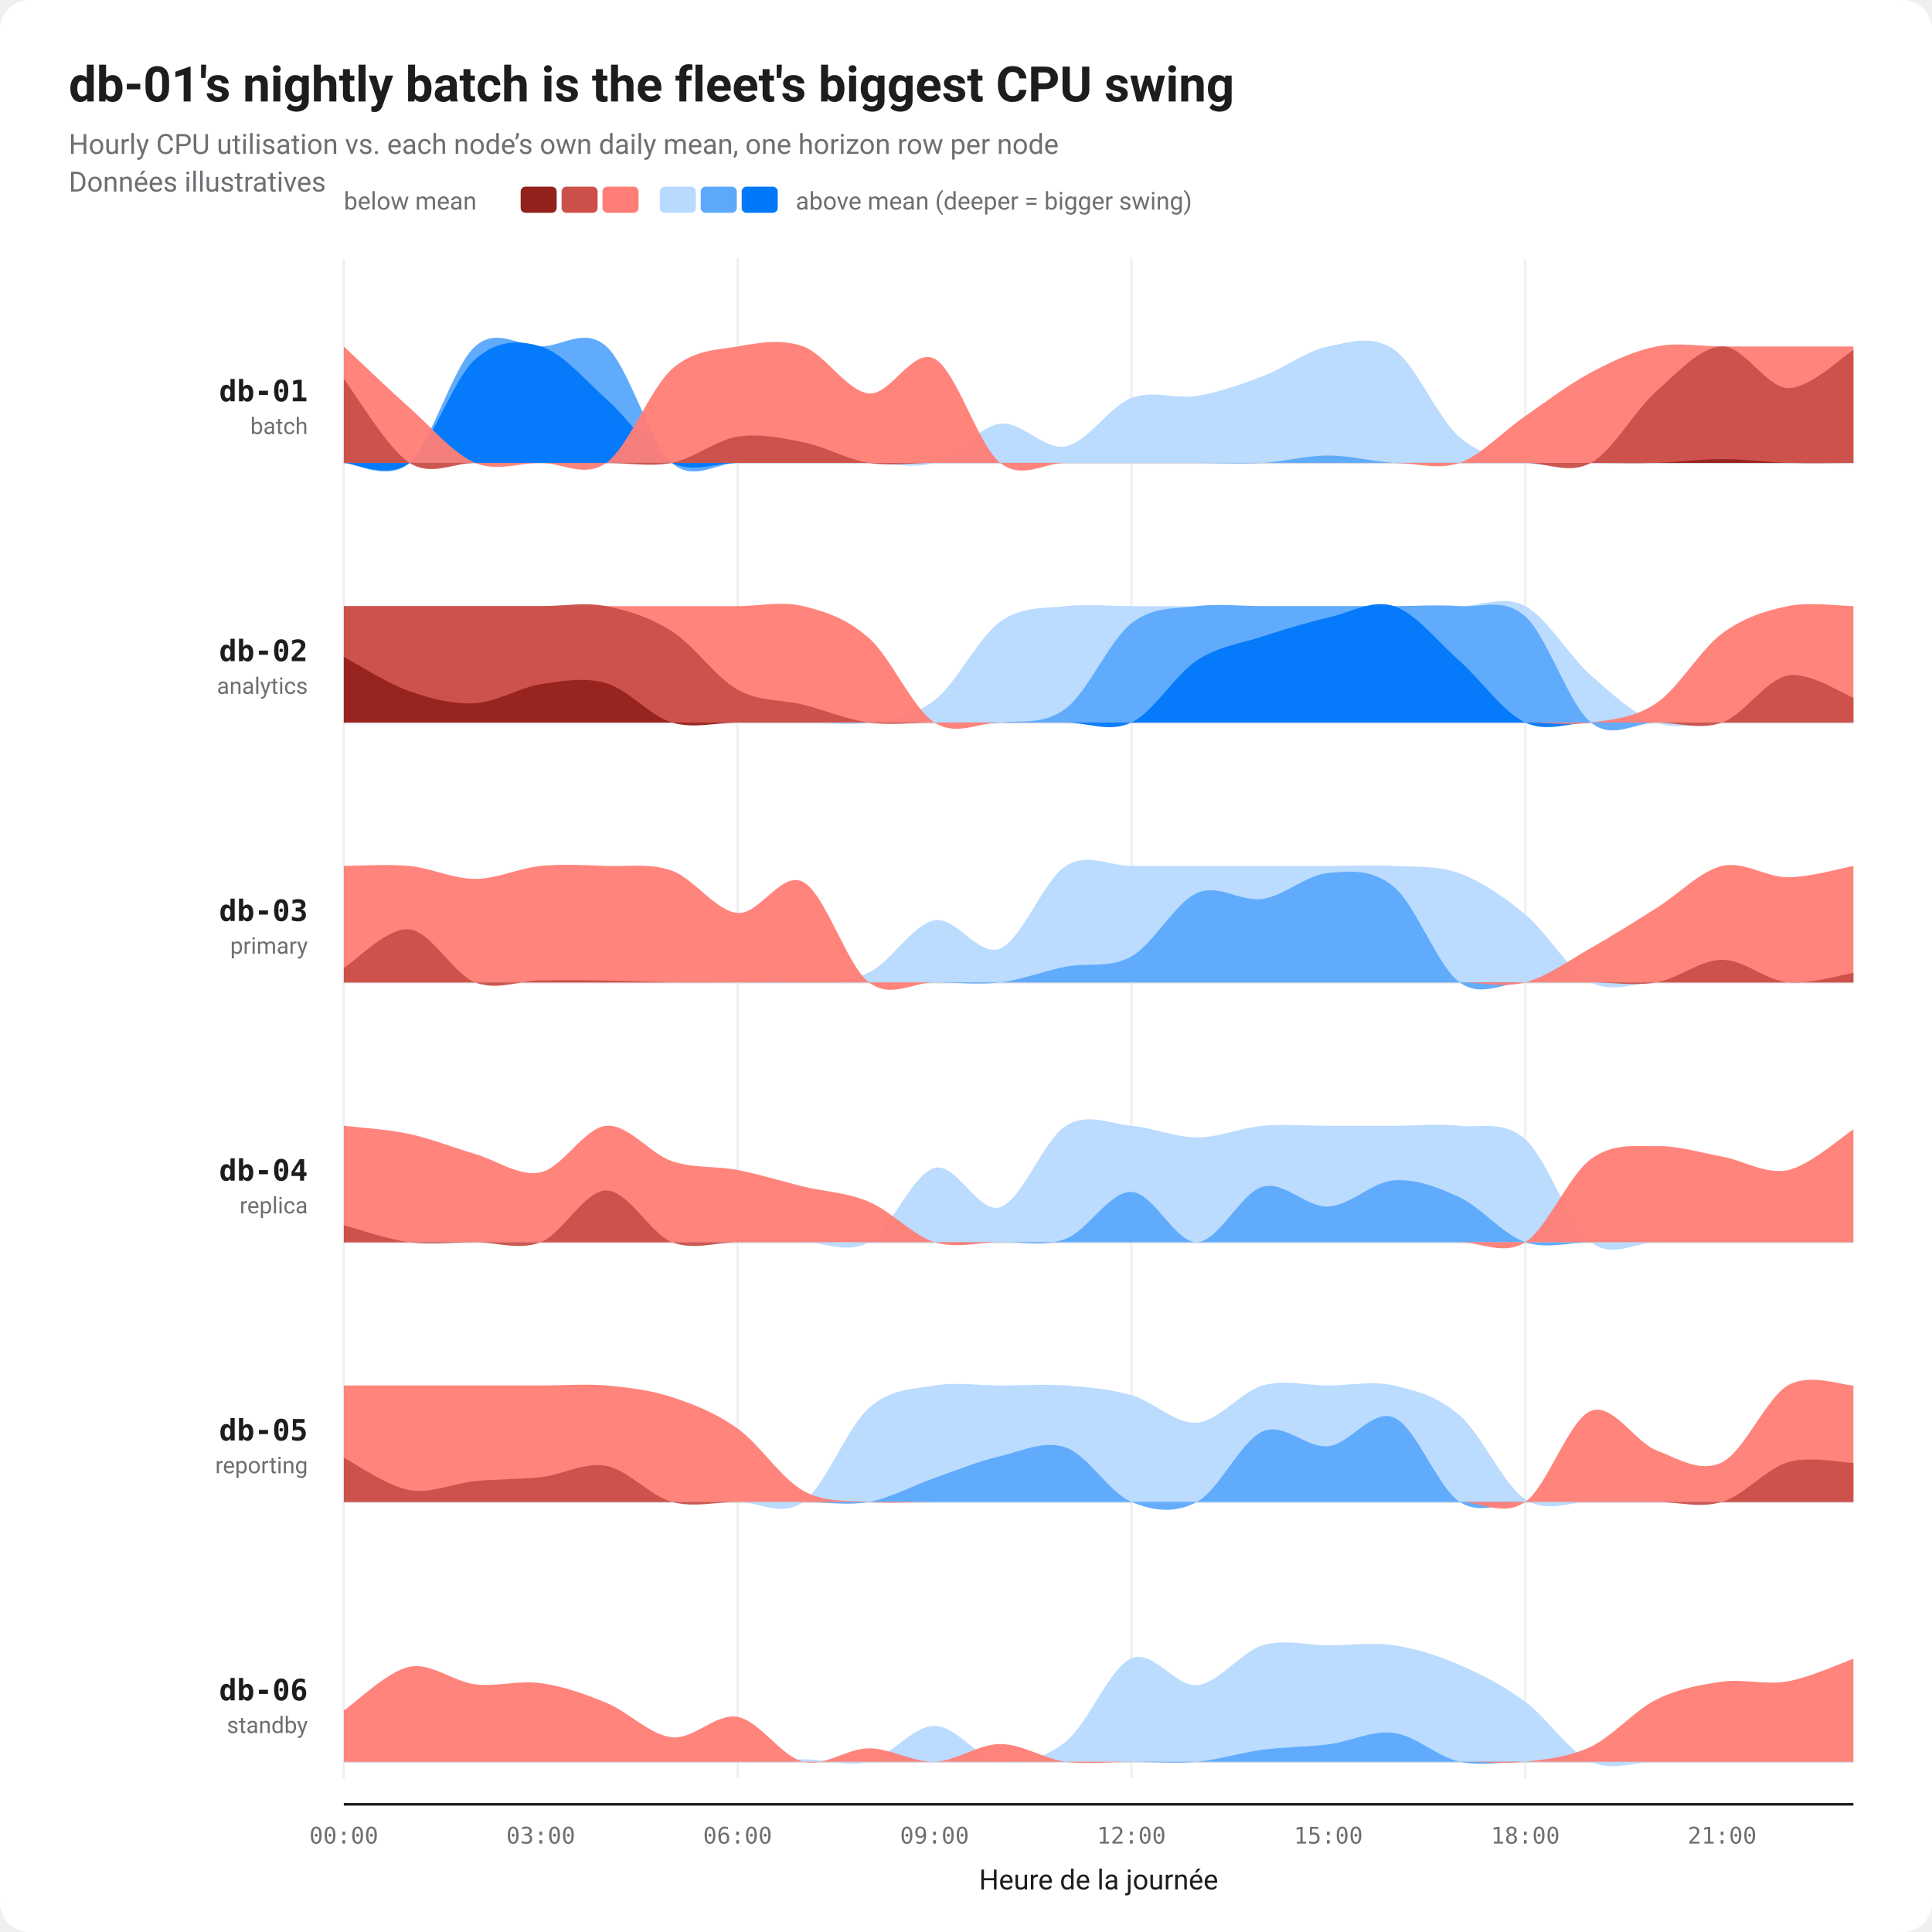
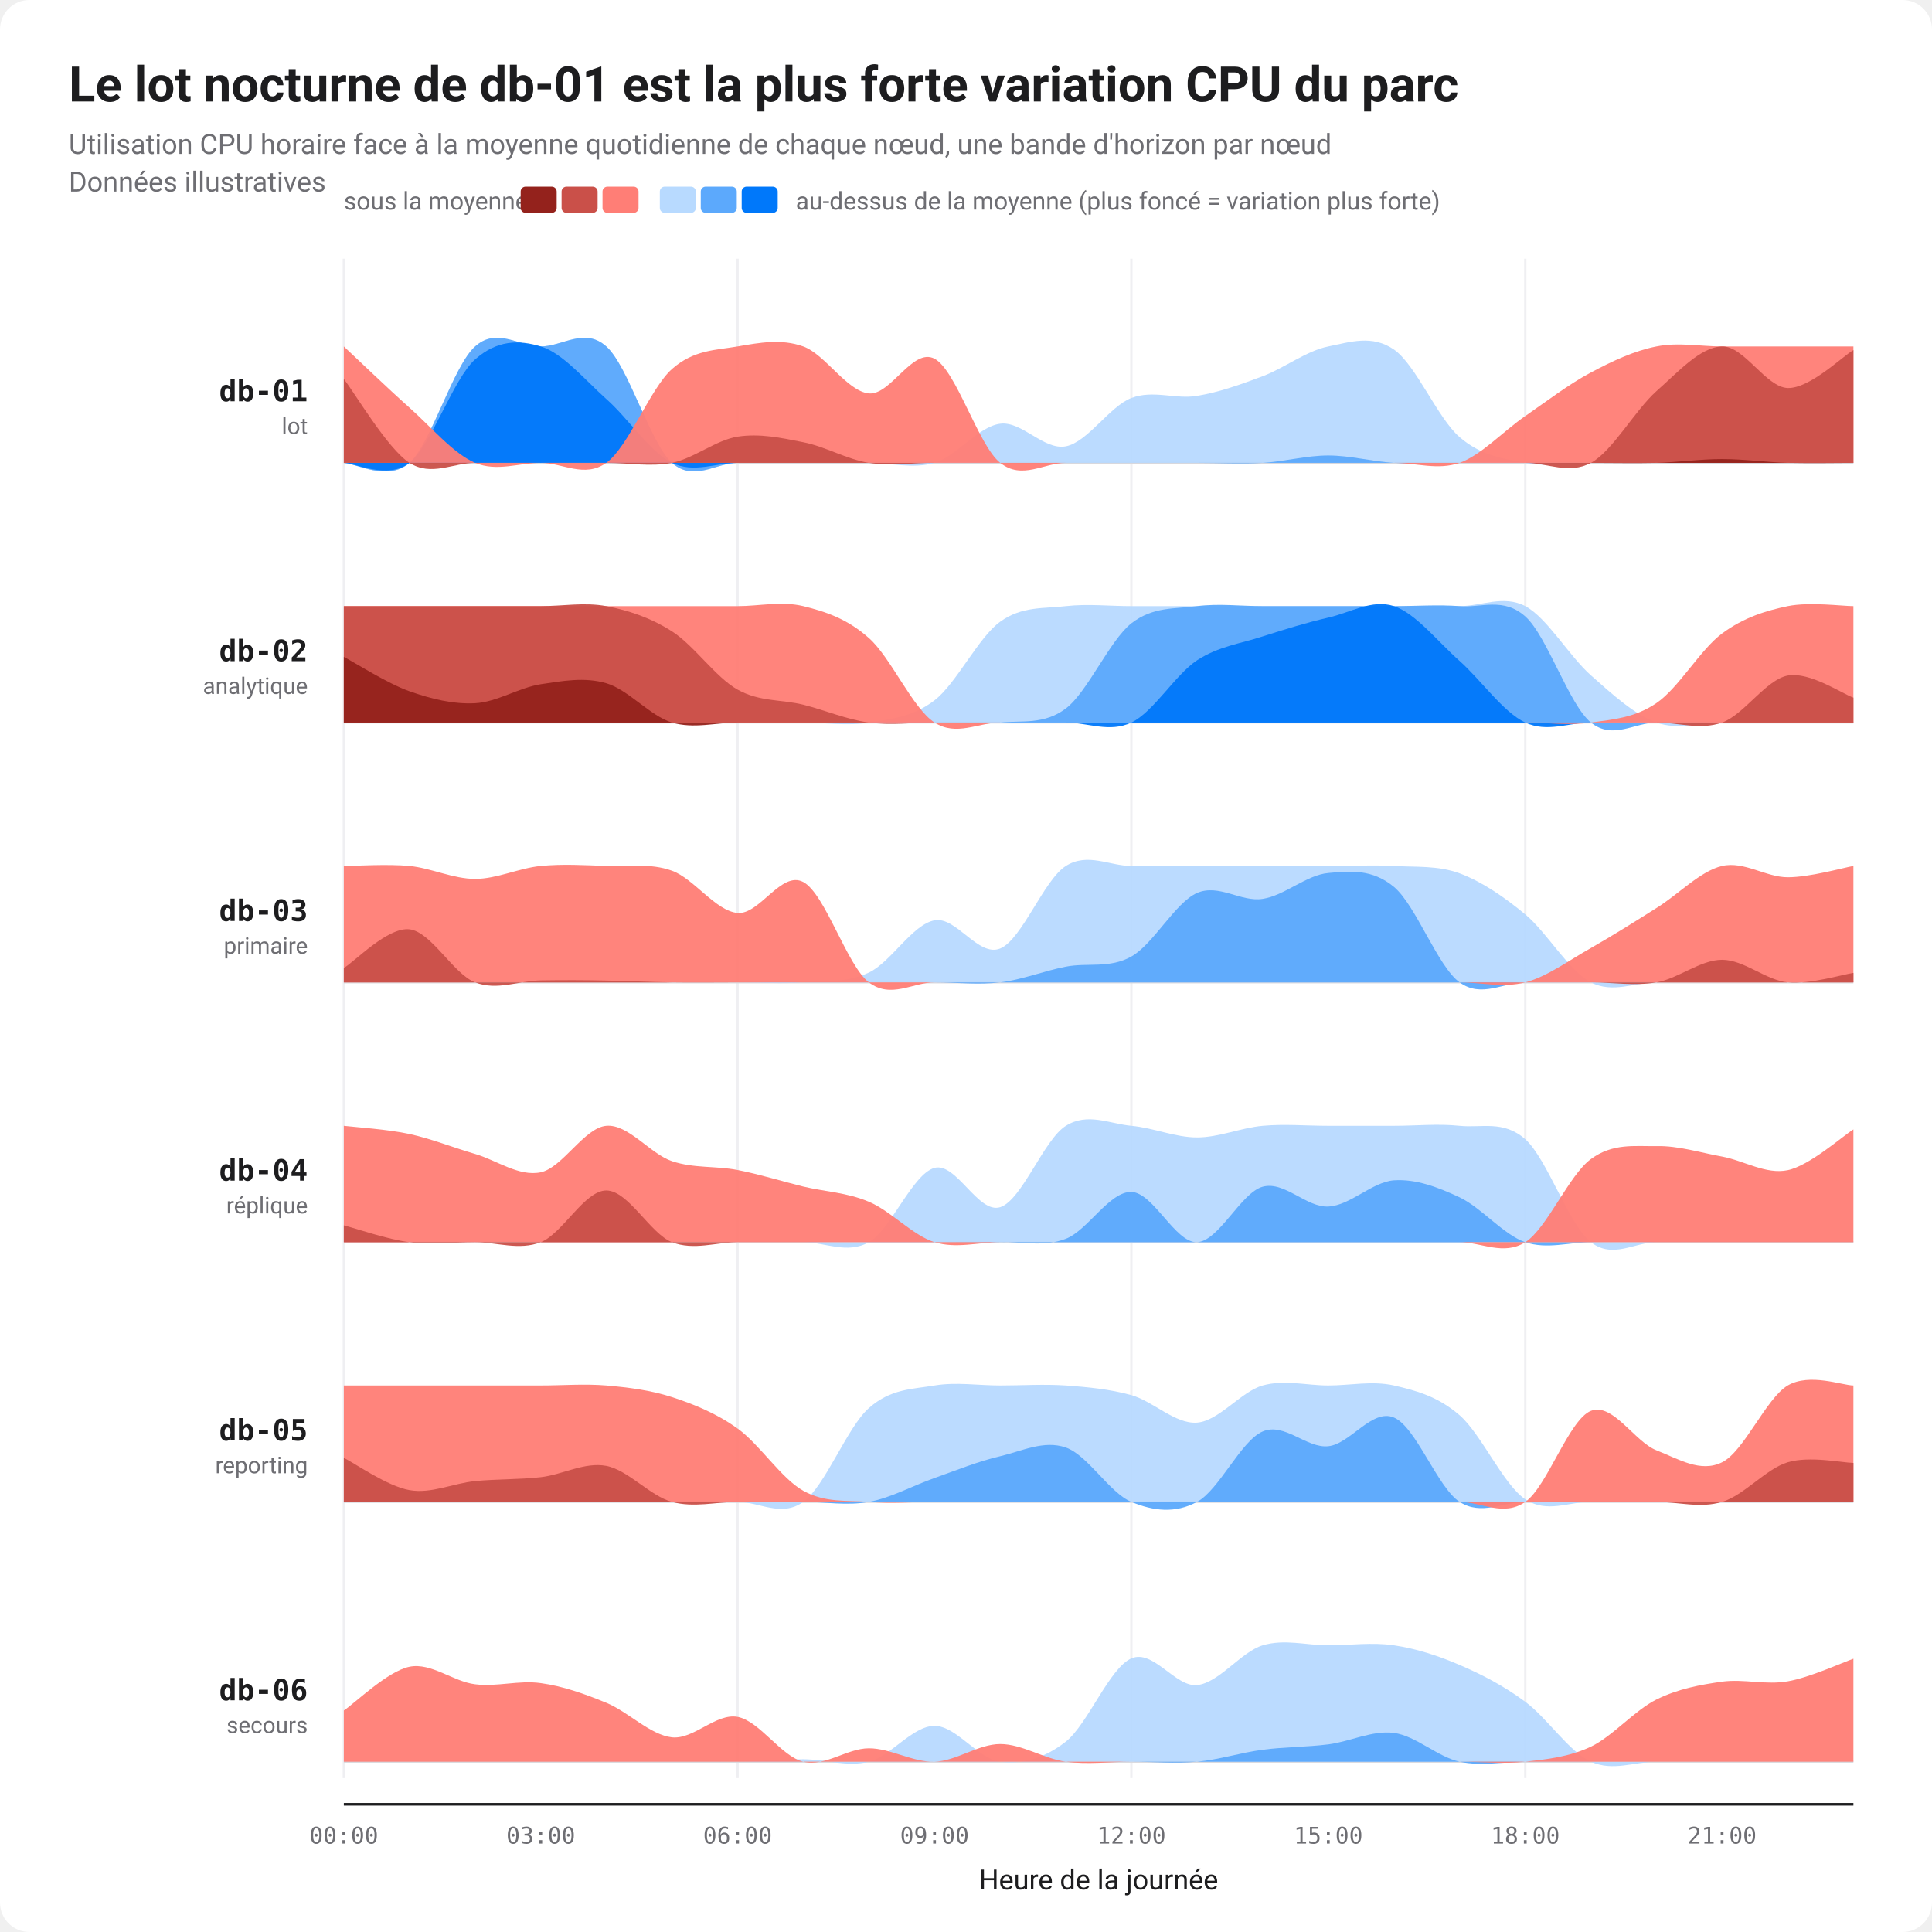
<svg xmlns="http://www.w3.org/2000/svg" role="img" aria-label="db-01's nightly batch is the fleet's biggest CPU swing" width="1180" height="1180" viewBox="0 0 1180 1180" font-family="Roboto, system-ui, sans-serif">
  <rect width="1180" height="1180" rx="18" fill="#FFFFFF" />
-   <text x="42" y="62" font-size="30" font-weight="700" fill="#1D1D1F">db-01's nightly batch is the fleet's biggest CPU swing</text>
-   <text x="42" y="94" font-size="17" fill="#6E6E73">Hourly CPU utilisation vs. each node’s own daily mean, one horizon row per node</text>
+   <text x="42" y="62" font-size="30" font-weight="700" fill="#1D1D1F">Le lot nocturne de db-01 est la plus forte variation CPU du parc</text>
+   <text x="42" y="94" font-size="17" fill="#6E6E73">Utilisation CPU horaire face à la moyenne quotidienne de chaque nœud, une bande d'horizon par nœud</text>
  <text x="42" y="117" font-size="17" fill="#6E6E73">Données illustratives</text>
  <line x1="210" y1="158" x2="210" y2="1086" stroke="#EFEFF2" stroke-width="1.4" />
  <line x1="450.5" y1="158" x2="450.5" y2="1086" stroke="#EFEFF2" stroke-width="1.4" />
  <line x1="691" y1="158" x2="691" y2="1086" stroke="#EFEFF2" stroke-width="1.4" />
  <line x1="931.6" y1="158" x2="931.6" y2="1086" stroke="#EFEFF2" stroke-width="1.4" />
  <defs />
-   <text x="210" y="128" font-size="15" fill="#6E6E73">below mean</text>
+   <text x="210" y="128" font-size="15" fill="#6E6E73">sous la moyenne</text>
  <rect x="318" y="114" width="22" height="16" rx="3" fill="#94221C" />
  <rect x="343" y="114" width="22" height="16" rx="3" fill="#CA5049" />
  <rect x="368" y="114" width="22" height="16" rx="3" fill="#FF7E76" />
  <rect x="403" y="114" width="22" height="16" rx="3" fill="#B8DAFF" />
  <rect x="428" y="114" width="22" height="16" rx="3" fill="#5CA9FC" />
  <rect x="453" y="114" width="22" height="16" rx="3" fill="#0078FA" />
-   <text x="486" y="128" font-size="15" fill="#6E6E73">above mean (deeper = bigger swing)</text>
+   <text x="486" y="128" font-size="15" fill="#6E6E73">au-dessus de la moyenne (plus foncé = variation plus forte)</text>
  <g>
    <line x1="210" y1="282.7" x2="1132" y2="282.7" stroke="#D8D8DD" stroke-width="1.2" />
    <path d="M210,282.7 L210,282.7 C216.7,282.7 236.7,294.5 250.1,282.7 C263.4,270.8 276.8,223.4 290.2,211.6 C303.5,199.7 316.9,211.6 330.3,211.6 C343.6,211.6 357,199.7 370.3,211.6 C383.7,223.4 397.1,270.8 410.4,282.7 C423.8,294.5 437.2,282.7 450.5,282.7 C463.9,282.7 477.2,282.7 490.6,282.7 C504,282.7 517.3,282.7 530.7,282.7 C544.1,282.7 557.4,286.6 570.8,282.7 C584.1,278.7 597.5,260.5 610.9,258.8 C624.2,257.1 637.6,275.2 651,272.6 C664.3,270 677.7,248.2 691,243.1 C704.4,238 717.8,244 731.1,241.8 C744.5,239.6 757.9,234.8 771.2,229.8 C784.6,224.7 797.9,214.3 811.3,211.6 C824.7,208.9 838,204.3 851.4,213.5 C864.8,222.8 878.1,255.5 891.5,267 C904.8,278.5 918.2,280.1 931.6,282.7 C944.9,285.3 958.3,282.7 971.7,282.7 C985,282.7 998.4,282.7 1011.7,282.7 C1025.1,282.7 1038.5,282.7 1051.8,282.7 C1065.2,282.7 1078.6,282.7 1091.9,282.7 C1105.3,282.7 1125.3,282.7 1132,282.7 L1132,282.7 Z" fill="#B8DAFF" fill-opacity="0.95" stroke="none" />
    <path d="M210,282.7 L210,282.7 C216.7,282.7 236.7,294.5 250.1,282.7 C263.4,270.8 276.8,223.4 290.2,211.6 C303.5,199.7 316.9,211.6 330.3,211.6 C343.6,211.6 357,199.7 370.3,211.6 C383.7,223.4 397.1,270.8 410.4,282.7 C423.8,294.5 437.2,282.7 450.5,282.7 C463.9,282.7 477.2,282.7 490.6,282.7 C504,282.7 517.3,282.7 530.7,282.7 C544.1,282.7 557.4,282.7 570.8,282.7 C584.1,282.7 597.5,282.7 610.9,282.7 C624.2,282.7 637.6,282.7 651,282.7 C664.3,282.7 677.7,282.7 691,282.7 C704.4,282.7 717.8,282.7 731.1,282.7 C744.5,282.7 757.9,283.4 771.2,282.7 C784.6,281.9 797.9,278.2 811.3,278.2 C824.7,278.2 838,281.9 851.4,282.7 C864.8,283.4 878.1,282.7 891.5,282.7 C904.8,282.7 918.2,282.7 931.6,282.7 C944.9,282.7 958.3,282.7 971.7,282.7 C985,282.7 998.4,282.7 1011.7,282.7 C1025.1,282.7 1038.5,282.7 1051.8,282.7 C1065.2,282.7 1078.6,282.7 1091.9,282.7 C1105.3,282.7 1125.3,282.7 1132,282.7 L1132,282.7 Z" fill="#5CA9FC" fill-opacity="0.95" stroke="none" />
    <path d="M210,282.7 L210,282.7 C216.7,282.7 236.7,293.2 250.1,282.7 C263.4,272.1 276.8,231.4 290.2,219.5 C303.5,207.7 316.9,207.5 330.3,211.6 C343.6,215.6 357,231.8 370.3,243.7 C383.7,255.5 397.1,276.2 410.4,282.7 C423.8,289.2 437.2,282.7 450.5,282.7 C463.9,282.7 477.2,282.7 490.6,282.7 C504,282.7 517.3,282.7 530.7,282.7 C544.1,282.7 557.4,282.7 570.8,282.7 C584.1,282.7 597.5,282.7 610.9,282.7 C624.2,282.7 637.6,282.7 651,282.7 C664.3,282.7 677.7,282.7 691,282.7 C704.4,282.7 717.8,282.7 731.1,282.7 C744.5,282.7 757.9,282.7 771.2,282.7 C784.6,282.7 797.9,282.7 811.3,282.7 C824.7,282.7 838,282.7 851.4,282.7 C864.8,282.7 878.1,282.7 891.5,282.7 C904.8,282.7 918.2,282.7 931.6,282.7 C944.9,282.7 958.3,282.7 971.7,282.7 C985,282.7 998.4,282.7 1011.7,282.7 C1025.1,282.7 1038.5,282.7 1051.8,282.7 C1065.2,282.7 1078.6,282.7 1091.9,282.7 C1105.3,282.7 1125.3,282.7 1132,282.7 L1132,282.7 Z" fill="#0078FA" fill-opacity="0.95" stroke="none" />
    <path d="M210,282.7 L210,211.6 C216.7,217.8 236.7,237.1 250.1,249 C263.4,260.8 276.8,277 290.2,282.7 C303.5,288.3 316.9,282.7 330.3,282.7 C343.6,282.7 357,292.2 370.3,282.7 C383.7,273.1 397.1,237.3 410.4,225.4 C423.8,213.6 437.2,213.9 450.5,211.6 C463.9,209.3 477.2,206.8 490.6,211.6 C504,216.4 517.3,239 530.7,240.3 C544.1,241.5 557.4,212.1 570.8,219.1 C584.1,226.2 597.5,272.1 610.9,282.7 C624.2,293.3 637.6,282.7 651,282.7 C664.3,282.7 677.7,282.7 691,282.7 C704.4,282.7 717.8,282.7 731.1,282.7 C744.5,282.7 757.9,282.7 771.2,282.7 C784.6,282.7 797.9,282.7 811.3,282.7 C824.7,282.7 838,282.7 851.4,282.7 C864.8,282.7 878.1,287.4 891.5,282.7 C904.8,277.9 918.2,263.3 931.6,254.1 C944.9,244.9 958.3,234.6 971.7,227.5 C985,220.4 998.4,214.2 1011.7,211.6 C1025.1,208.9 1038.5,211.6 1051.8,211.6 C1065.2,211.6 1078.6,211.6 1091.9,211.6 C1105.3,211.6 1125.3,211.6 1132,211.6 L1132,282.7 Z" fill="#FF7E76" fill-opacity="0.95" stroke="none" />
    <path d="M210,282.7 L210,231.5 C216.7,240 236.7,274.1 250.1,282.7 C263.4,291.2 276.8,282.7 290.2,282.7 C303.5,282.7 316.9,282.7 330.3,282.7 C343.6,282.7 357,282.7 370.3,282.7 C383.7,282.7 397.1,285.3 410.4,282.7 C423.8,280 437.2,268.8 450.5,266.7 C463.9,264.6 477.2,267.4 490.6,270.1 C504,272.7 517.3,280.6 530.7,282.7 C544.1,284.8 557.4,282.7 570.8,282.7 C584.1,282.7 597.5,282.7 610.9,282.7 C624.2,282.7 637.6,282.7 651,282.7 C664.3,282.7 677.7,282.7 691,282.7 C704.4,282.7 717.8,282.7 731.1,282.7 C744.5,282.7 757.9,282.7 771.2,282.7 C784.6,282.7 797.9,282.7 811.3,282.7 C824.7,282.7 838,282.7 851.4,282.7 C864.8,282.7 878.1,282.7 891.5,282.7 C904.8,282.7 918.2,282.7 931.6,282.7 C944.9,282.7 958.3,290 971.7,282.7 C985,275.4 998.4,250.8 1011.7,238.9 C1025.1,227.1 1038.5,211.9 1051.8,211.6 C1065.2,211.2 1078.6,236.6 1091.9,237 C1105.3,237.4 1125.3,217.7 1132,213.8 L1132,282.7 Z" fill="#CA5049" fill-opacity="0.95" stroke="none" />
    <path d="M210,282.7 L210,282.7 C216.7,282.7 236.7,282.7 250.1,282.7 C263.4,282.7 276.8,282.7 290.2,282.7 C303.5,282.7 316.9,282.7 330.3,282.7 C343.6,282.7 357,282.7 370.3,282.7 C383.7,282.7 397.1,282.7 410.4,282.7 C423.8,282.7 437.2,282.7 450.5,282.7 C463.9,282.7 477.2,282.7 490.6,282.7 C504,282.7 517.3,282.7 530.7,282.7 C544.1,282.7 557.4,282.7 570.8,282.7 C584.1,282.7 597.5,282.7 610.9,282.7 C624.2,282.7 637.6,282.7 651,282.7 C664.3,282.7 677.7,282.7 691,282.7 C704.4,282.7 717.8,282.7 731.1,282.7 C744.5,282.7 757.9,282.7 771.2,282.7 C784.6,282.7 797.9,282.7 811.3,282.7 C824.7,282.7 838,282.7 851.4,282.7 C864.8,282.7 878.1,282.7 891.5,282.7 C904.8,282.7 918.2,282.7 931.6,282.7 C944.9,282.7 958.3,282.7 971.7,282.7 C985,282.7 998.4,283 1011.7,282.7 C1025.1,282.3 1038.5,280.4 1051.8,280.4 C1065.2,280.4 1078.6,282.3 1091.9,282.7 C1105.3,283 1125.3,282.7 1132,282.7 L1132,282.7 Z" fill="#94221C" fill-opacity="0.95" stroke="none" />
    <rect x="210" y="168" width="922" height="114.7" fill="transparent" />
    <line x1="210" y1="441.3" x2="1132" y2="441.3" stroke="#D8D8DD" stroke-width="1.2" />
    <path d="M210,441.3 L210,441.3 C216.7,441.3 236.7,441.3 250.1,441.3 C263.4,441.3 276.8,441.3 290.2,441.3 C303.5,441.3 316.9,441.3 330.3,441.3 C343.6,441.3 357,441.3 370.3,441.3 C383.7,441.3 397.1,441.3 410.4,441.3 C423.8,441.3 437.2,441.3 450.5,441.3 C463.9,441.3 477.2,441.3 490.6,441.3 C504,441.3 517.3,443.6 530.7,441.3 C544.1,439.1 557.4,438 570.8,427.7 C584.1,417.5 597.5,389.3 610.9,379.7 C624.2,370.1 637.6,371.8 651,370.2 C664.3,368.7 677.7,370.2 691,370.2 C704.4,370.2 717.8,370.2 731.1,370.2 C744.5,370.2 757.9,370.2 771.2,370.2 C784.6,370.2 797.9,370.2 811.3,370.2 C824.7,370.2 838,370.2 851.4,370.2 C864.8,370.2 878.1,370.2 891.5,370.2 C904.8,370.2 918.2,363.2 931.6,370.2 C944.9,377.3 958.3,400.6 971.7,412.5 C985,424.3 998.4,436.5 1011.7,441.3 C1025.1,446.1 1038.5,441.3 1051.8,441.3 C1065.2,441.3 1078.6,441.3 1091.9,441.3 C1105.3,441.3 1125.3,441.3 1132,441.3 L1132,441.3 Z" fill="#B8DAFF" fill-opacity="0.95" stroke="none" />
    <path d="M210,441.3 L210,441.3 C216.7,441.3 236.7,441.3 250.1,441.3 C263.4,441.3 276.8,441.3 290.2,441.3 C303.5,441.3 316.9,441.3 330.3,441.3 C343.6,441.3 357,441.3 370.3,441.3 C383.7,441.3 397.1,441.3 410.4,441.3 C423.8,441.3 437.2,441.3 450.5,441.3 C463.9,441.3 477.2,441.3 490.6,441.3 C504,441.3 517.3,441.3 530.7,441.3 C544.1,441.3 557.4,441.3 570.8,441.3 C584.1,441.3 597.5,442.8 610.9,441.3 C624.2,439.9 637.6,442.8 651,432.7 C664.3,422.6 677.7,391.2 691,380.7 C704.4,370.3 717.8,372 731.1,370.2 C744.5,368.5 757.9,370.2 771.2,370.2 C784.6,370.2 797.9,370.2 811.3,370.2 C824.7,370.2 838,370.2 851.4,370.2 C864.8,370.2 878.1,369.2 891.5,370.2 C904.8,371.3 918.2,364.6 931.6,376.5 C944.9,388.3 958.3,430.5 971.7,441.3 C985,452.1 998.4,441.3 1011.7,441.3 C1025.1,441.3 1038.5,441.3 1051.8,441.3 C1065.2,441.3 1078.6,441.3 1091.9,441.3 C1105.3,441.3 1125.3,441.3 1132,441.3 L1132,441.3 Z" fill="#5CA9FC" fill-opacity="0.95" stroke="none" />
    <path d="M210,441.3 L210,441.3 C216.7,441.3 236.7,441.3 250.1,441.3 C263.4,441.3 276.8,441.3 290.2,441.3 C303.5,441.3 316.9,441.3 330.3,441.3 C343.6,441.3 357,441.3 370.3,441.3 C383.7,441.3 397.1,441.3 410.4,441.3 C423.8,441.3 437.2,441.3 450.5,441.3 C463.9,441.3 477.2,441.3 490.6,441.3 C504,441.3 517.3,441.3 530.7,441.3 C544.1,441.3 557.4,441.3 570.8,441.3 C584.1,441.3 597.5,441.3 610.9,441.3 C624.2,441.3 637.6,441.3 651,441.3 C664.3,441.3 677.7,447.7 691,441.3 C704.4,435 717.8,412.1 731.1,403.3 C744.5,394.6 757.9,393.1 771.2,388.7 C784.6,384.4 797.9,380.3 811.3,377.2 C824.7,374.2 838,365.8 851.4,370.2 C864.8,374.7 878.1,391.9 891.5,403.7 C904.8,415.6 918.2,435.1 931.6,441.3 C944.9,447.6 958.3,441.3 971.7,441.3 C985,441.3 998.4,441.3 1011.7,441.3 C1025.1,441.3 1038.5,441.3 1051.8,441.3 C1065.2,441.3 1078.6,441.3 1091.9,441.3 C1105.3,441.3 1125.3,441.3 1132,441.3 L1132,441.3 Z" fill="#0078FA" fill-opacity="0.95" stroke="none" />
    <path d="M210,441.3 L210,370.2 C216.7,370.2 236.7,370.2 250.1,370.2 C263.4,370.2 276.8,370.2 290.2,370.2 C303.5,370.2 316.9,370.2 330.3,370.2 C343.6,370.2 357,370.2 370.3,370.2 C383.7,370.2 397.1,370.2 410.4,370.2 C423.8,370.2 437.2,370.2 450.5,370.2 C463.9,370.2 477.2,367 490.6,370.2 C504,373.5 517.3,377.8 530.7,389.7 C544.1,401.5 557.4,432.7 570.8,441.3 C584.1,449.9 597.5,441.3 610.9,441.3 C624.2,441.3 637.6,441.3 651,441.3 C664.3,441.3 677.7,441.3 691,441.3 C704.4,441.3 717.8,441.3 731.1,441.3 C744.5,441.3 757.9,441.3 771.2,441.3 C784.6,441.3 797.9,441.3 811.3,441.3 C824.7,441.3 838,441.3 851.4,441.3 C864.8,441.3 878.1,441.3 891.5,441.3 C904.8,441.3 918.2,441.3 931.6,441.3 C944.9,441.3 958.3,443.3 971.7,441.3 C985,439.4 998.4,438.5 1011.7,429.4 C1025.1,420.4 1038.5,396.7 1051.8,386.9 C1065.2,377 1078.6,373 1091.9,370.2 C1105.3,367.5 1125.3,370.2 1132,370.2 L1132,441.3 Z" fill="#FF7E76" fill-opacity="0.95" stroke="none" />
    <path d="M210,441.3 L210,370.2 C216.7,370.2 236.7,370.2 250.1,370.2 C263.4,370.2 276.8,370.2 290.2,370.2 C303.5,370.2 316.9,370.2 330.3,370.2 C343.6,370.2 357,367.7 370.3,370.2 C383.7,372.8 397.1,377.1 410.4,385.6 C423.8,394.1 437.2,413.8 450.5,421.2 C463.9,428.7 477.2,427.1 490.6,430.4 C504,433.8 517.3,439.5 530.7,441.3 C544.1,443.1 557.4,441.3 570.8,441.3 C584.1,441.3 597.5,441.3 610.9,441.3 C624.2,441.3 637.6,441.3 651,441.3 C664.3,441.3 677.7,441.3 691,441.3 C704.4,441.3 717.8,441.3 731.1,441.3 C744.5,441.3 757.9,441.3 771.2,441.3 C784.6,441.3 797.9,441.3 811.3,441.3 C824.7,441.3 838,441.3 851.4,441.3 C864.8,441.3 878.1,441.3 891.5,441.3 C904.8,441.3 918.2,441.3 931.6,441.3 C944.9,441.3 958.3,441.3 971.7,441.3 C985,441.3 998.4,441.3 1011.7,441.3 C1025.1,441.3 1038.5,446.1 1051.8,441.3 C1065.2,436.5 1078.6,415.1 1091.9,412.6 C1105.3,410.1 1125.3,423.8 1132,426.1 L1132,441.3 Z" fill="#CA5049" fill-opacity="0.95" stroke="none" />
    <path d="M210,441.3 L210,401.2 C216.7,404.7 236.7,417.5 250.1,422.2 C263.4,426.9 276.8,430.2 290.2,429.5 C303.5,428.8 316.9,420 330.3,417.9 C343.6,415.9 357,413.4 370.3,417.3 C383.7,421.2 397.1,437.3 410.4,441.3 C423.8,445.3 437.2,441.3 450.5,441.3 C463.9,441.3 477.2,441.3 490.6,441.3 C504,441.3 517.3,441.3 530.7,441.3 C544.1,441.3 557.4,441.3 570.8,441.3 C584.1,441.3 597.5,441.3 610.9,441.3 C624.2,441.3 637.6,441.3 651,441.3 C664.3,441.3 677.7,441.3 691,441.3 C704.4,441.3 717.8,441.3 731.1,441.3 C744.5,441.3 757.9,441.3 771.2,441.3 C784.6,441.3 797.9,441.3 811.3,441.3 C824.7,441.3 838,441.3 851.4,441.3 C864.8,441.3 878.1,441.3 891.5,441.3 C904.8,441.3 918.2,441.3 931.6,441.3 C944.9,441.3 958.3,441.3 971.7,441.3 C985,441.3 998.4,441.3 1011.7,441.3 C1025.1,441.3 1038.5,441.3 1051.8,441.3 C1065.2,441.3 1078.6,441.3 1091.9,441.3 C1105.3,441.3 1125.3,441.3 1132,441.3 L1132,441.3 Z" fill="#94221C" fill-opacity="0.95" stroke="none" />
    <rect x="210" y="326.7" width="922" height="114.7" fill="transparent" />
    <line x1="210" y1="600" x2="1132" y2="600" stroke="#D8D8DD" stroke-width="1.2" />
    <path d="M210,600 L210,600 C216.7,600 236.7,600 250.1,600 C263.4,600 276.8,600 290.2,600 C303.5,600 316.9,600 330.3,600 C343.6,600 357,600 370.3,600 C383.7,600 397.1,600 410.4,600 C423.8,600 437.2,600 450.5,600 C463.9,600 477.2,601 490.6,600 C504,599 517.3,600.3 530.7,594 C544.1,587.7 557.4,564.5 570.8,562.1 C584.1,559.6 597.5,584.8 610.9,579.3 C624.2,573.8 637.6,537.3 651,528.9 C664.3,520.5 677.7,528.9 691,528.9 C704.4,528.9 717.8,528.9 731.1,528.9 C744.5,528.9 757.9,528.9 771.2,528.9 C784.6,528.9 797.9,528.9 811.3,528.9 C824.7,528.9 838,528.2 851.4,528.9 C864.8,529.7 878.1,528.5 891.5,533.4 C904.8,538.4 918.2,547.4 931.6,558.5 C944.9,569.6 958.3,593.1 971.7,600 C985,606.9 998.4,600 1011.7,600 C1025.1,600 1038.5,600 1051.8,600 C1065.2,600 1078.6,600 1091.9,600 C1105.3,600 1125.3,600 1132,600 L1132,600 Z" fill="#B8DAFF" fill-opacity="0.95" stroke="none" />
    <path d="M210,600 L210,600 C216.7,600 236.7,600 250.1,600 C263.4,600 276.8,600 290.2,600 C303.5,600 316.9,600 330.3,600 C343.6,600 357,600 370.3,600 C383.7,600 397.1,600 410.4,600 C423.8,600 437.2,600 450.5,600 C463.9,600 477.2,600 490.6,600 C504,600 517.3,600 530.7,600 C544.1,600 557.4,600 570.8,600 C584.1,600 597.5,601.6 610.9,600 C624.2,598.4 637.6,593 651,590.4 C664.3,587.8 677.7,591.7 691,584.2 C704.4,576.7 717.8,551.3 731.1,545.4 C744.5,539.6 757.9,551.1 771.2,549 C784.6,547 797.9,534.4 811.3,533.2 C824.7,532 838,530.6 851.4,541.7 C864.8,552.9 878.1,590.3 891.5,600 C904.8,609.7 918.2,600 931.6,600 C944.9,600 958.3,600 971.7,600 C985,600 998.4,600 1011.7,600 C1025.1,600 1038.5,600 1051.8,600 C1065.2,600 1078.6,600 1091.9,600 C1105.3,600 1125.3,600 1132,600 L1132,600 Z" fill="#5CA9FC" fill-opacity="0.95" stroke="none" />
    <path d="M210,600 L210,528.9 C216.7,528.9 236.7,527.6 250.1,528.9 C263.4,530.2 276.8,536.8 290.2,536.8 C303.5,536.8 316.9,530.2 330.3,528.9 C343.6,527.6 357,528.4 370.3,528.9 C383.7,529.4 397.1,527 410.4,531.8 C423.8,536.6 437.2,556.5 450.5,557.6 C463.9,558.8 477.2,531.6 490.6,538.7 C504,545.8 517.3,589.8 530.7,600 C544.1,610.2 557.4,600 570.8,600 C584.1,600 597.5,600 610.9,600 C624.2,600 637.6,600 651,600 C664.3,600 677.7,600 691,600 C704.4,600 717.8,600 731.1,600 C744.5,600 757.9,600 771.2,600 C784.6,600 797.9,600 811.3,600 C824.7,600 838,600 851.4,600 C864.8,600 878.1,600 891.5,600 C904.8,600 918.2,603.5 931.6,600 C944.9,596.5 958.3,586.5 971.7,579 C985,571.4 998.4,563 1011.7,554.6 C1025.1,546.3 1038.5,532 1051.8,528.9 C1065.2,525.8 1078.6,535.8 1091.9,535.8 C1105.3,535.8 1125.3,530.1 1132,528.9 L1132,600 Z" fill="#FF7E76" fill-opacity="0.95" stroke="none" />
    <path d="M210,600 L210,591.2 C216.7,587.3 236.7,566.1 250.1,567.6 C263.4,569.1 276.8,594.8 290.2,600 C303.5,605.2 316.9,599 330.3,598.8 C343.6,598.6 357,598.6 370.3,598.9 C383.7,599.1 397.1,599.8 410.4,600 C423.8,600.2 437.2,600 450.5,600 C463.9,600 477.2,600 490.6,600 C504,600 517.3,600 530.7,600 C544.1,600 557.4,600 570.8,600 C584.1,600 597.5,600 610.9,600 C624.2,600 637.6,600 651,600 C664.3,600 677.7,600 691,600 C704.4,600 717.8,600 731.1,600 C744.5,600 757.9,600 771.2,600 C784.6,600 797.9,600 811.3,600 C824.7,600 838,600 851.4,600 C864.8,600 878.1,600 891.5,600 C904.8,600 918.2,600 931.6,600 C944.9,600 958.3,600 971.7,600 C985,600 998.4,602.3 1011.7,600 C1025.1,597.7 1038.5,586.2 1051.8,586.2 C1065.2,586.2 1078.6,598.7 1091.9,600 C1105.3,601.3 1125.3,595.2 1132,594.2 L1132,600 Z" fill="#CA5049" fill-opacity="0.95" stroke="none" />
    <rect x="210" y="485.3" width="922" height="114.7" fill="transparent" />
    <line x1="210" y1="758.7" x2="1132" y2="758.7" stroke="#D8D8DD" stroke-width="1.2" />
    <path d="M210,758.7 L210,758.7 C216.7,758.7 236.7,758.7 250.1,758.7 C263.4,758.7 276.8,758.7 290.2,758.7 C303.5,758.7 316.9,758.7 330.3,758.7 C343.6,758.7 357,758.7 370.3,758.7 C383.7,758.7 397.1,758.7 410.4,758.7 C423.8,758.7 437.2,758.7 450.5,758.7 C463.9,758.7 477.2,758.7 490.6,758.7 C504,758.7 517.3,766.2 530.7,758.7 C544.1,751.1 557.4,716.9 570.8,713.3 C584.1,709.8 597.5,741.6 610.9,737.3 C624.2,733 637.6,695.9 651,687.6 C664.3,679.3 677.7,686.4 691,687.6 C704.4,688.8 717.8,694.7 731.1,694.7 C744.5,694.7 757.9,688.8 771.2,687.6 C784.6,686.4 797.9,687.6 811.3,687.6 C824.7,687.6 838,687.6 851.4,687.6 C864.8,687.6 878.1,686.2 891.5,687.6 C904.8,689 918.2,684 931.6,695.8 C944.9,707.7 958.3,748.2 971.7,758.7 C985,769.1 998.4,758.7 1011.7,758.7 C1025.1,758.7 1038.5,758.7 1051.8,758.7 C1065.2,758.7 1078.6,758.7 1091.9,758.7 C1105.3,758.7 1125.3,758.7 1132,758.7 L1132,758.7 Z" fill="#B8DAFF" fill-opacity="0.95" stroke="none" />
    <path d="M210,758.7 L210,758.7 C216.7,758.7 236.7,758.7 250.1,758.7 C263.4,758.7 276.8,758.7 290.2,758.7 C303.5,758.7 316.9,758.7 330.3,758.7 C343.6,758.7 357,758.7 370.3,758.7 C383.7,758.7 397.1,758.7 410.4,758.7 C423.8,758.7 437.2,758.7 450.5,758.7 C463.9,758.7 477.2,758.7 490.6,758.7 C504,758.7 517.3,758.7 530.7,758.7 C544.1,758.7 557.4,758.7 570.8,758.7 C584.1,758.7 597.5,759 610.9,758.7 C624.2,758.3 637.6,761.8 651,756.6 C664.3,751.5 677.7,727.6 691,728 C704.4,728.3 717.8,759.2 731.1,758.7 C744.5,758.1 757.9,728.5 771.2,724.8 C784.6,721.2 797.9,737.6 811.3,736.9 C824.7,736.3 838,721.9 851.4,720.9 C864.8,720 878.1,725 891.5,731.3 C904.8,737.6 918.2,754.1 931.6,758.7 C944.9,763.2 958.3,758.7 971.7,758.7 C985,758.7 998.4,758.7 1011.7,758.7 C1025.1,758.7 1038.5,758.7 1051.8,758.7 C1065.2,758.7 1078.6,758.7 1091.9,758.7 C1105.3,758.7 1125.3,758.7 1132,758.7 L1132,758.7 Z" fill="#5CA9FC" fill-opacity="0.95" stroke="none" />
    <path d="M210,758.7 L210,687.6 C216.7,688.4 236.7,689.7 250.1,692.6 C263.4,695.5 276.8,700.9 290.2,704.8 C303.5,708.7 316.9,718.8 330.3,716 C343.6,713.1 357,688.7 370.3,687.6 C383.7,686.4 397.1,704.7 410.4,709.2 C423.8,713.7 437.2,712 450.5,714.6 C463.9,717.2 477.2,721.4 490.6,724.7 C504,727.9 517.3,728.3 530.7,734 C544.1,739.6 557.4,754.5 570.8,758.7 C584.1,762.8 597.5,758.7 610.9,758.7 C624.2,758.7 637.6,758.7 651,758.7 C664.3,758.7 677.7,758.7 691,758.7 C704.4,758.7 717.8,758.7 731.1,758.7 C744.5,758.7 757.9,758.7 771.2,758.7 C784.6,758.7 797.9,758.7 811.3,758.7 C824.7,758.7 838,758.7 851.4,758.7 C864.8,758.7 878.1,758.7 891.5,758.7 C904.8,758.7 918.2,767.1 931.6,758.7 C944.9,750.2 958.3,717.6 971.7,707.9 C985,698.1 998.4,700.2 1011.7,700 C1025.1,699.7 1038.5,704 1051.8,706.4 C1065.2,708.9 1078.6,717.5 1091.9,714.7 C1105.3,711.9 1125.3,694 1132,689.8 L1132,758.7 Z" fill="#FF7E76" fill-opacity="0.95" stroke="none" />
    <path d="M210,758.7 L210,748.4 C216.7,750.1 236.7,757 250.1,758.7 C263.4,760.4 276.8,758.7 290.2,758.7 C303.5,758.7 316.9,763.9 330.3,758.7 C343.6,753.4 357,727.1 370.3,727.1 C383.7,727.1 397.1,753.4 410.4,758.7 C423.8,763.9 437.2,758.7 450.5,758.7 C463.9,758.7 477.2,758.7 490.6,758.7 C504,758.7 517.3,758.7 530.7,758.7 C544.1,758.7 557.4,758.7 570.8,758.7 C584.1,758.7 597.5,758.7 610.9,758.7 C624.2,758.7 637.6,758.7 651,758.7 C664.3,758.7 677.7,758.7 691,758.7 C704.4,758.7 717.8,758.7 731.1,758.7 C744.5,758.7 757.9,758.7 771.2,758.7 C784.6,758.7 797.9,758.7 811.3,758.7 C824.7,758.7 838,758.7 851.4,758.7 C864.8,758.7 878.1,758.7 891.5,758.7 C904.8,758.7 918.2,758.7 931.6,758.7 C944.9,758.7 958.3,758.7 971.7,758.7 C985,758.7 998.4,758.7 1011.7,758.7 C1025.1,758.7 1038.5,758.7 1051.8,758.7 C1065.2,758.7 1078.6,758.7 1091.9,758.7 C1105.3,758.7 1125.3,758.7 1132,758.7 L1132,758.7 Z" fill="#CA5049" fill-opacity="0.95" stroke="none" />
    <rect x="210" y="644" width="922" height="114.7" fill="transparent" />
    <line x1="210" y1="917.3" x2="1132" y2="917.3" stroke="#D8D8DD" stroke-width="1.2" />
    <path d="M210,917.3 L210,917.3 C216.7,917.3 236.7,917.3 250.1,917.3 C263.4,917.3 276.8,917.3 290.2,917.3 C303.5,917.3 316.9,917.3 330.3,917.3 C343.6,917.3 357,917.3 370.3,917.3 C383.7,917.3 397.1,917.3 410.4,917.3 C423.8,917.3 437.2,917.3 450.5,917.3 C463.9,917.3 477.2,926.9 490.6,917.3 C504,907.8 517.3,871.8 530.7,860 C544.1,848.1 557.4,848.5 570.8,846.2 C584.1,844 597.5,846.2 610.9,846.2 C624.2,846.2 637.6,845.3 651,846.2 C664.3,847.2 677.7,848.4 691,852.1 C704.4,855.9 717.8,869.9 731.1,868.9 C744.5,867.9 757.9,850 771.2,846.2 C784.6,842.5 797.9,846.2 811.3,846.2 C824.7,846.2 838,843.2 851.4,846.2 C864.8,849.3 878.1,852.8 891.5,864.4 C904.8,876 918.2,906.8 931.6,915.7 C944.9,924.5 958.3,917.1 971.7,917.3 C985,917.6 998.4,917.3 1011.7,917.3 C1025.1,917.3 1038.5,917.3 1051.8,917.3 C1065.2,917.3 1078.6,917.3 1091.9,917.3 C1105.3,917.3 1125.3,917.3 1132,917.3 L1132,917.3 Z" fill="#B8DAFF" fill-opacity="0.95" stroke="none" />
    <path d="M210,917.3 L210,917.3 C216.7,917.3 236.7,917.3 250.1,917.3 C263.4,917.3 276.8,917.3 290.2,917.3 C303.5,917.3 316.9,917.3 330.3,917.3 C343.6,917.3 357,917.3 370.3,917.3 C383.7,917.3 397.1,917.3 410.4,917.3 C423.8,917.3 437.2,917.3 450.5,917.3 C463.9,917.3 477.2,917.3 490.6,917.3 C504,917.3 517.3,919.8 530.7,917.3 C544.1,914.9 557.4,907.4 570.8,902.7 C584.1,898 597.5,892.5 610.9,889.4 C624.2,886.3 637.6,879.4 651,884.1 C664.3,888.7 677.7,911.8 691,917.3 C704.4,922.9 717.8,924.5 731.1,917.3 C744.5,910.2 757.9,880 771.2,874.3 C784.6,868.6 797.9,884.7 811.3,883.3 C824.7,881.9 838,860.1 851.4,865.8 C864.8,871.4 878.1,908.7 891.5,917.3 C904.8,925.9 918.2,917.3 931.6,917.3 C944.9,917.3 958.3,917.3 971.7,917.3 C985,917.3 998.4,917.3 1011.7,917.3 C1025.1,917.3 1038.5,917.3 1051.8,917.3 C1065.2,917.3 1078.6,917.3 1091.9,917.3 C1105.3,917.3 1125.3,917.3 1132,917.3 L1132,917.3 Z" fill="#5CA9FC" fill-opacity="0.95" stroke="none" />
    <path d="M210,917.3 L210,846.2 C216.7,846.2 236.7,846.2 250.1,846.2 C263.4,846.2 276.8,846.2 290.2,846.2 C303.5,846.2 316.9,846.2 330.3,846.2 C343.6,846.2 357,845.1 370.3,846.2 C383.7,847.4 397.1,849 410.4,853.3 C423.8,857.7 437.2,863 450.5,872.5 C463.9,882.1 477.2,903 490.6,910.5 C504,918 517.3,916.2 530.7,917.3 C544.1,918.5 557.4,917.3 570.8,917.3 C584.1,917.3 597.5,917.3 610.9,917.3 C624.2,917.3 637.6,917.3 651,917.3 C664.3,917.3 677.7,917.3 691,917.3 C704.4,917.3 717.8,917.3 731.1,917.3 C744.5,917.3 757.9,917.3 771.2,917.3 C784.6,917.3 797.9,917.3 811.3,917.3 C824.7,917.3 838,917.3 851.4,917.3 C864.8,917.3 878.1,917.3 891.5,917.3 C904.8,917.3 918.2,926.6 931.6,917.3 C944.9,908.1 958.3,867 971.7,861.7 C985,856.5 998.4,880.6 1011.7,885.8 C1025.1,891 1038.5,899.7 1051.8,893.1 C1065.2,886.5 1078.6,854.1 1091.9,846.2 C1105.3,838.4 1125.3,846.2 1132,846.2 L1132,917.3 Z" fill="#FF7E76" fill-opacity="0.95" stroke="none" />
    <path d="M210,917.3 L210,890.4 C216.7,893.7 236.7,907.8 250.1,910.1 C263.4,912.5 276.8,905.9 290.2,904.6 C303.5,903.3 316.9,903.7 330.3,902.2 C343.6,900.7 357,892.8 370.3,895.3 C383.7,897.9 397.1,913.7 410.4,917.3 C423.8,921 437.2,917.3 450.5,917.3 C463.9,917.3 477.2,917.3 490.6,917.3 C504,917.3 517.3,917.3 530.7,917.3 C544.1,917.3 557.4,917.3 570.8,917.3 C584.1,917.3 597.5,917.3 610.9,917.3 C624.2,917.3 637.6,917.3 651,917.3 C664.3,917.3 677.7,917.3 691,917.3 C704.4,917.3 717.8,917.3 731.1,917.3 C744.5,917.3 757.9,917.3 771.2,917.3 C784.6,917.3 797.9,917.3 811.3,917.3 C824.7,917.3 838,917.3 851.4,917.3 C864.8,917.3 878.1,917.3 891.5,917.3 C904.8,917.3 918.2,917.3 931.6,917.3 C944.9,917.3 958.3,917.3 971.7,917.3 C985,917.3 998.4,917.3 1011.7,917.3 C1025.1,917.3 1038.5,921.4 1051.8,917.3 C1065.2,913.3 1078.6,897.1 1091.9,893.1 C1105.3,889.1 1125.3,893.4 1132,893.5 L1132,917.3 Z" fill="#CA5049" fill-opacity="0.95" stroke="none" />
    <rect x="210" y="802.7" width="922" height="114.7" fill="transparent" />
    <line x1="210" y1="1076" x2="1132" y2="1076" stroke="#D8D8DD" stroke-width="1.2" />
    <path d="M210,1076 L210,1076 C216.7,1076 236.7,1076 250.1,1076 C263.4,1076 276.8,1076 290.2,1076 C303.5,1076 316.9,1076 330.3,1076 C343.6,1076 357,1076 370.3,1076 C383.7,1076 397.1,1076 410.4,1076 C423.8,1076 437.2,1076.2 450.5,1076 C463.9,1075.8 477.2,1074.5 490.6,1074.5 C504,1074.5 517.3,1079.4 530.7,1076 C544.1,1072.6 557.4,1054.1 570.8,1054.1 C584.1,1054.1 597.5,1074.4 610.9,1076 C624.2,1077.6 637.6,1074.2 651,1063.7 C664.3,1053.2 677.7,1018.6 691,1012.9 C704.4,1007.1 717.8,1030.5 731.1,1029.2 C744.5,1027.9 757.9,1009 771.2,1004.9 C784.6,1000.9 797.9,1004.9 811.3,1004.9 C824.7,1004.9 838,1002.9 851.4,1004.9 C864.8,1006.9 878.1,1011.1 891.5,1016.9 C904.8,1022.6 918.2,1029.5 931.6,1039.4 C944.9,1049.2 958.3,1069.9 971.7,1076 C985,1082.1 998.4,1076 1011.7,1076 C1025.1,1076 1038.5,1076 1051.8,1076 C1065.2,1076 1078.6,1076 1091.9,1076 C1105.3,1076 1125.3,1076 1132,1076 L1132,1076 Z" fill="#B8DAFF" fill-opacity="0.95" stroke="none" />
    <path d="M210,1076 L210,1076 C216.7,1076 236.7,1076 250.1,1076 C263.4,1076 276.8,1076 290.2,1076 C303.5,1076 316.9,1076 330.3,1076 C343.6,1076 357,1076 370.3,1076 C383.7,1076 397.1,1076 410.4,1076 C423.8,1076 437.2,1076 450.5,1076 C463.9,1076 477.2,1076 490.6,1076 C504,1076 517.3,1076 530.7,1076 C544.1,1076 557.4,1076 570.8,1076 C584.1,1076 597.5,1076 610.9,1076 C624.2,1076 637.6,1076 651,1076 C664.3,1076 677.7,1076 691,1076 C704.4,1076 717.8,1077.2 731.1,1076 C744.5,1074.8 757.9,1070.4 771.2,1068.7 C784.6,1066.9 797.9,1067.1 811.3,1065.4 C824.7,1063.7 838,1056.7 851.4,1058.4 C864.8,1060.2 878.1,1073.1 891.5,1076 C904.8,1078.9 918.2,1076 931.6,1076 C944.9,1076 958.3,1076 971.7,1076 C985,1076 998.4,1076 1011.7,1076 C1025.1,1076 1038.5,1076 1051.8,1076 C1065.2,1076 1078.6,1076 1091.9,1076 C1105.3,1076 1125.3,1076 1132,1076 L1132,1076 Z" fill="#5CA9FC" fill-opacity="0.95" stroke="none" />
    <path d="M210,1076 L210,1044.7 C216.7,1040.3 236.7,1020.7 250.1,1018 C263.4,1015.3 276.8,1027.1 290.2,1028.7 C303.5,1030.4 316.9,1026.1 330.3,1028 C343.6,1029.8 357,1034.5 370.3,1040 C383.7,1045.5 397.1,1059.6 410.4,1061.1 C423.8,1062.5 437.2,1046.2 450.5,1048.6 C463.9,1051.1 477.2,1072.8 490.6,1076 C504,1079.2 517.3,1067.8 530.7,1067.8 C544.1,1067.8 557.4,1076.4 570.8,1076 C584.1,1075.6 597.5,1065.2 610.9,1065.2 C624.2,1065.2 637.6,1074.2 651,1076 C664.3,1077.8 677.7,1076 691,1076 C704.4,1076 717.8,1076 731.1,1076 C744.5,1076 757.9,1076 771.2,1076 C784.6,1076 797.9,1076 811.3,1076 C824.7,1076 838,1076 851.4,1076 C864.8,1076 878.1,1076 891.5,1076 C904.8,1076 918.2,1077.5 931.6,1076 C944.9,1074.5 958.3,1073.1 971.7,1066.8 C985,1060.4 998.4,1044.6 1011.7,1038 C1025.1,1031.4 1038.5,1029 1051.8,1027.1 C1065.2,1025.3 1078.6,1029.3 1091.9,1026.9 C1105.3,1024.6 1125.3,1015.4 1132,1013.1 L1132,1076 Z" fill="#FF7E76" fill-opacity="0.95" stroke="none" />
    <rect x="210" y="961.3" width="922" height="114.7" fill="transparent" />
  </g>
  <text x="188" y="245.1" text-anchor="end" font-size="18" font-weight="600" font-family="Roboto Mono, ui-monospace, monospace" fill="#1D1D1F">db-01</text>
-   <text x="188" y="265.1" text-anchor="end" font-size="14" fill="#6E6E73">batch</text>
+   <text x="188" y="265.1" text-anchor="end" font-size="14" fill="#6E6E73">lot</text>
  <text x="188" y="403.8" text-anchor="end" font-size="18" font-weight="600" font-family="Roboto Mono, ui-monospace, monospace" fill="#1D1D1F">db-02</text>
-   <text x="188" y="423.8" text-anchor="end" font-size="14" fill="#6E6E73">analytics</text>
+   <text x="188" y="423.8" text-anchor="end" font-size="14" fill="#6E6E73">analytique</text>
  <text x="188" y="562.5" text-anchor="end" font-size="18" font-weight="600" font-family="Roboto Mono, ui-monospace, monospace" fill="#1D1D1F">db-03</text>
-   <text x="188" y="582.5" text-anchor="end" font-size="14" fill="#6E6E73">primary</text>
+   <text x="188" y="582.5" text-anchor="end" font-size="14" fill="#6E6E73">primaire</text>
  <text x="188" y="721.1" text-anchor="end" font-size="18" font-weight="600" font-family="Roboto Mono, ui-monospace, monospace" fill="#1D1D1F">db-04</text>
-   <text x="188" y="741.1" text-anchor="end" font-size="14" fill="#6E6E73">replica</text>
+   <text x="188" y="741.1" text-anchor="end" font-size="14" fill="#6E6E73">réplique</text>
  <text x="188" y="879.8" text-anchor="end" font-size="18" font-weight="600" font-family="Roboto Mono, ui-monospace, monospace" fill="#1D1D1F">db-05</text>
  <text x="188" y="899.8" text-anchor="end" font-size="14" fill="#6E6E73">reporting</text>
  <text x="188" y="1038.5" text-anchor="end" font-size="18" font-weight="600" font-family="Roboto Mono, ui-monospace, monospace" fill="#1D1D1F">db-06</text>
-   <text x="188" y="1058.5" text-anchor="end" font-size="14" fill="#6E6E73">standby</text>
+   <text x="188" y="1058.5" text-anchor="end" font-size="14" fill="#6E6E73">secours</text>
  <line x1="210" y1="1102" x2="1132" y2="1102" stroke="#1D1D1F" stroke-width="1.6" />
  <text x="210" y="1126" text-anchor="middle" font-size="14" font-family="Roboto Mono, ui-monospace, monospace" fill="#6E6E73">00:00</text>
  <text x="330.3" y="1126" text-anchor="middle" font-size="14" font-family="Roboto Mono, ui-monospace, monospace" fill="#6E6E73">03:00</text>
  <text x="450.5" y="1126" text-anchor="middle" font-size="14" font-family="Roboto Mono, ui-monospace, monospace" fill="#6E6E73">06:00</text>
  <text x="570.8" y="1126" text-anchor="middle" font-size="14" font-family="Roboto Mono, ui-monospace, monospace" fill="#6E6E73">09:00</text>
  <text x="691" y="1126" text-anchor="middle" font-size="14" font-family="Roboto Mono, ui-monospace, monospace" fill="#6E6E73">12:00</text>
  <text x="811.3" y="1126" text-anchor="middle" font-size="14" font-family="Roboto Mono, ui-monospace, monospace" fill="#6E6E73">15:00</text>
  <text x="931.6" y="1126" text-anchor="middle" font-size="14" font-family="Roboto Mono, ui-monospace, monospace" fill="#6E6E73">18:00</text>
  <text x="1051.8" y="1126" text-anchor="middle" font-size="14" font-family="Roboto Mono, ui-monospace, monospace" fill="#6E6E73">21:00</text>
  <text x="671" y="1154" text-anchor="middle" font-size="17" fill="#1D1D1F">Heure de la journée</text>
  <g data-fs-internal="" role="button" tabindex="0" aria-label="Toggle fullscreen" transform="translate(1132,14)" style="display:none;cursor:pointer">
    <rect x="0" y="0" width="34" height="34" rx="8" fill="#F2F3F5" />
    <path d="M6 13 V6 h7 M28 13 V6 h-7 M6 21 v7 h7 M28 21 v7 h-7" fill="none" stroke="#1D1D1F" stroke-width="2" stroke-linecap="round" />
  </g>
</svg>
